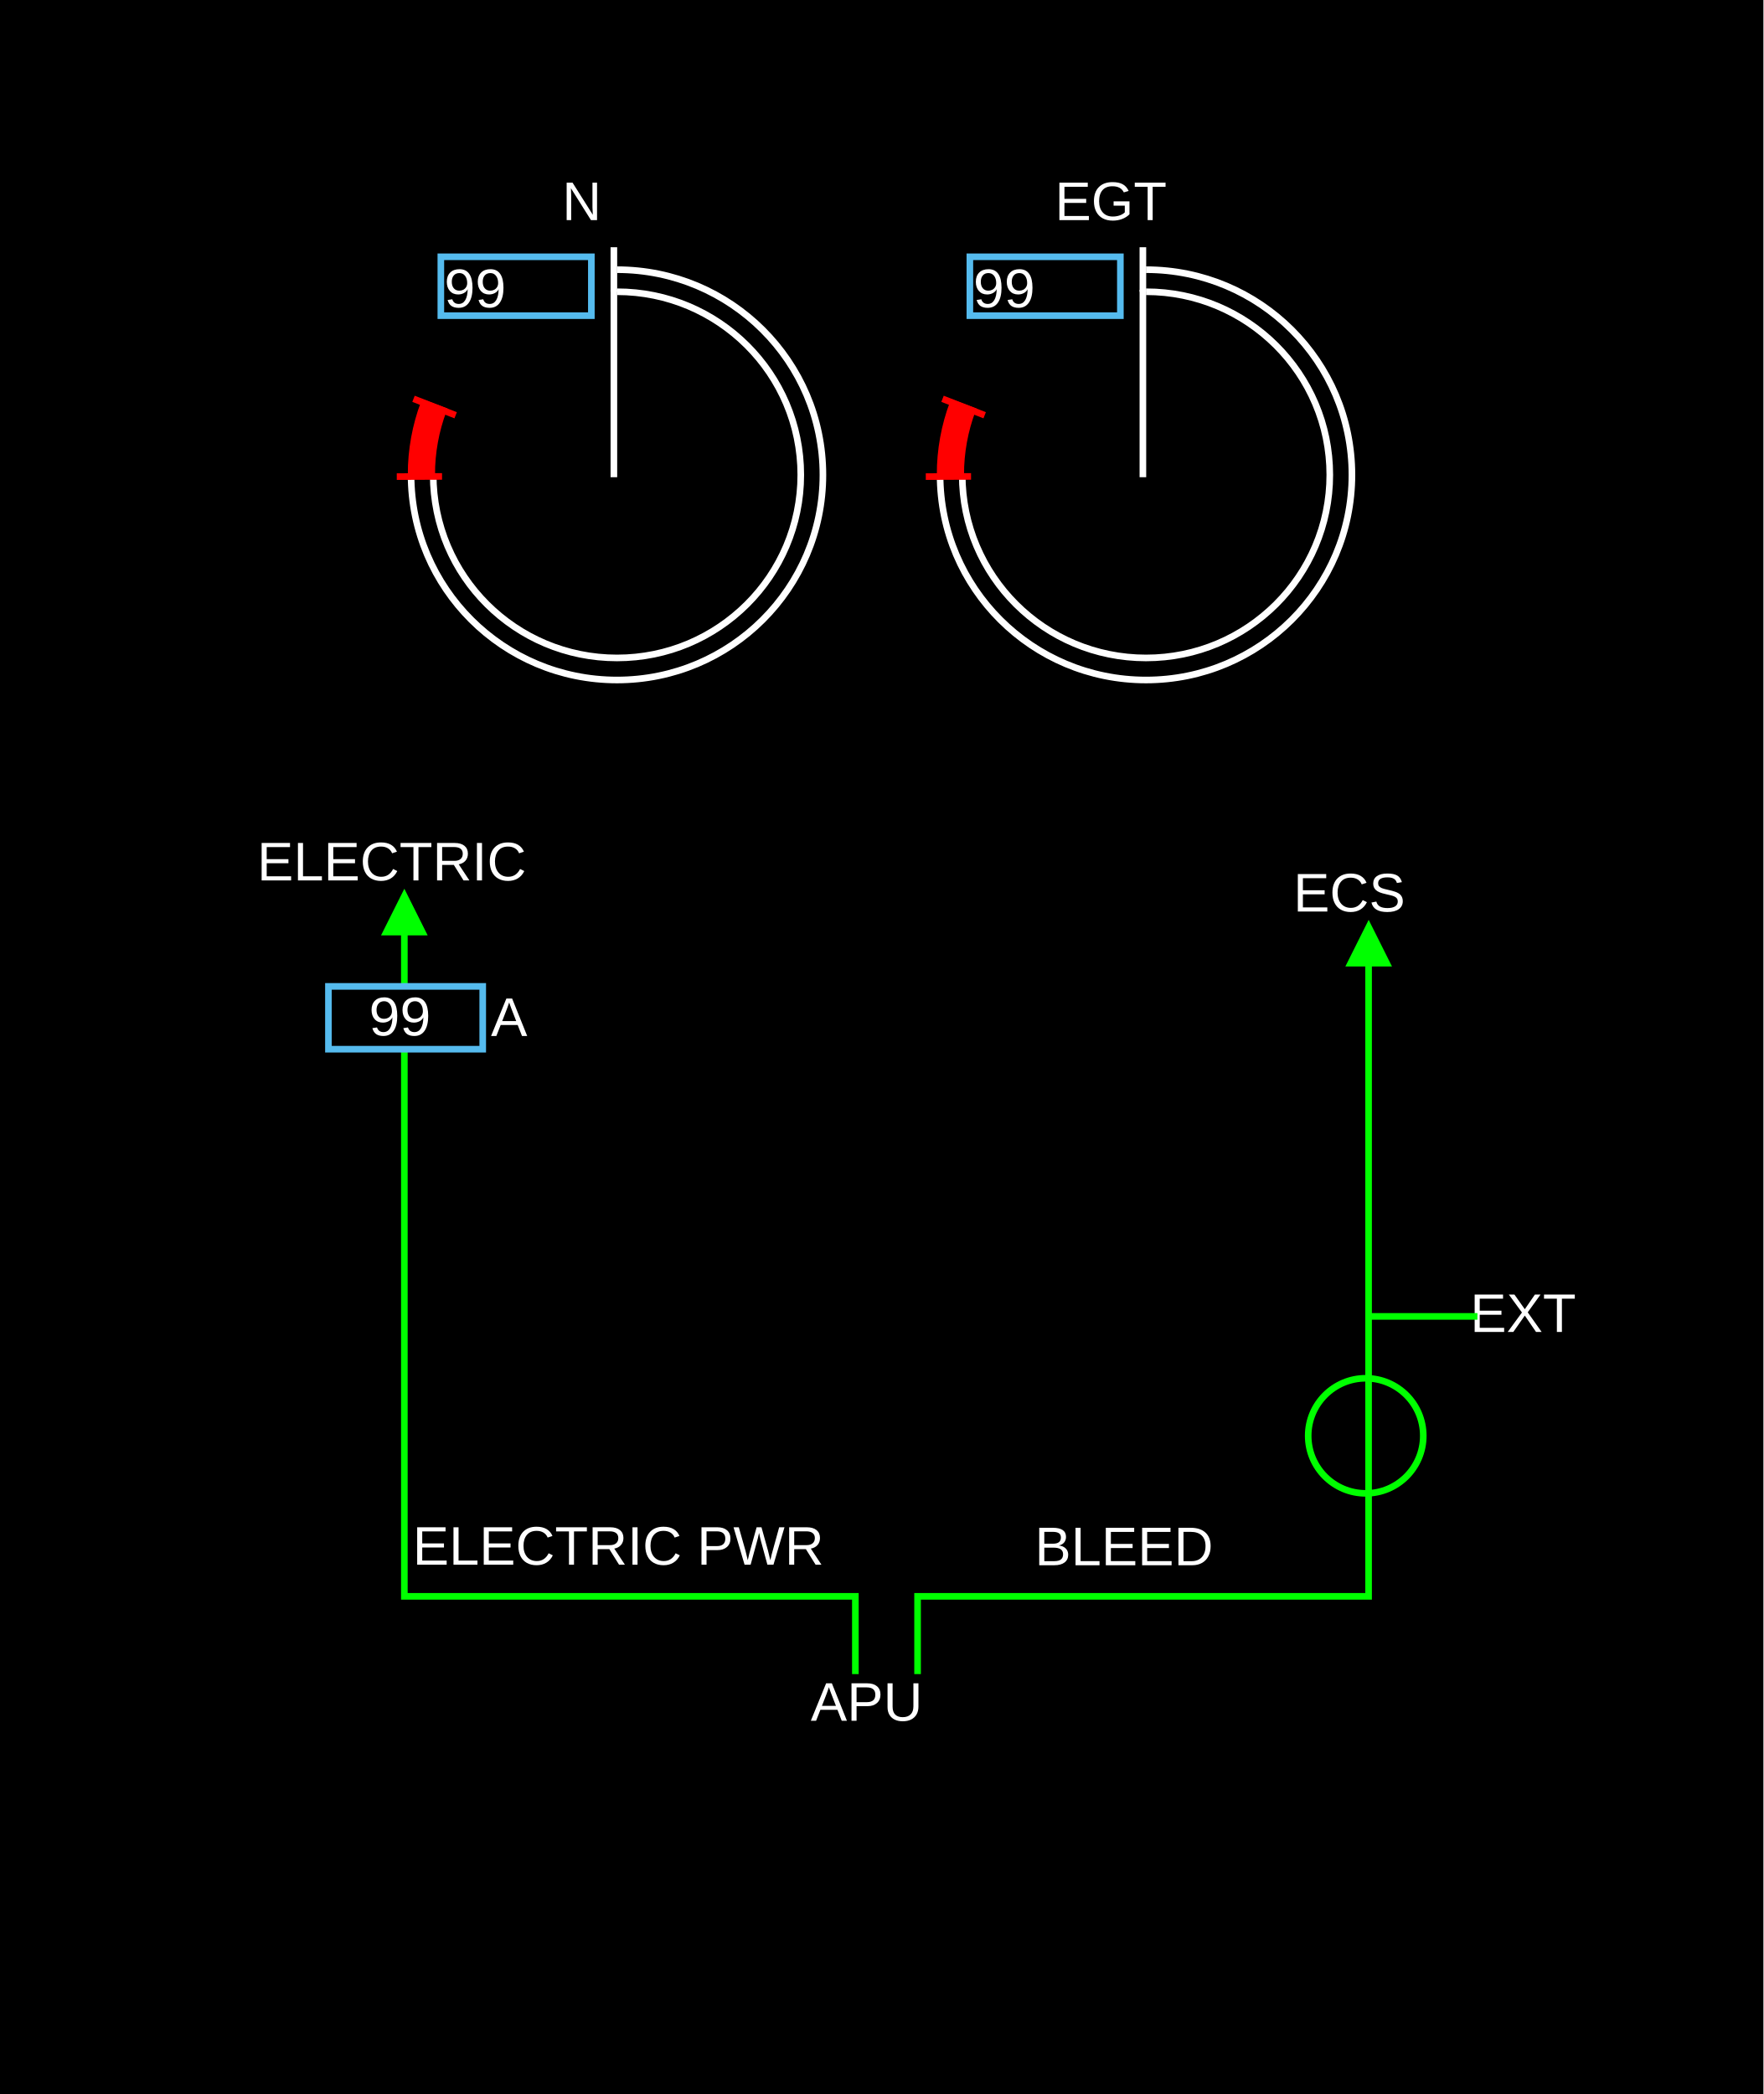
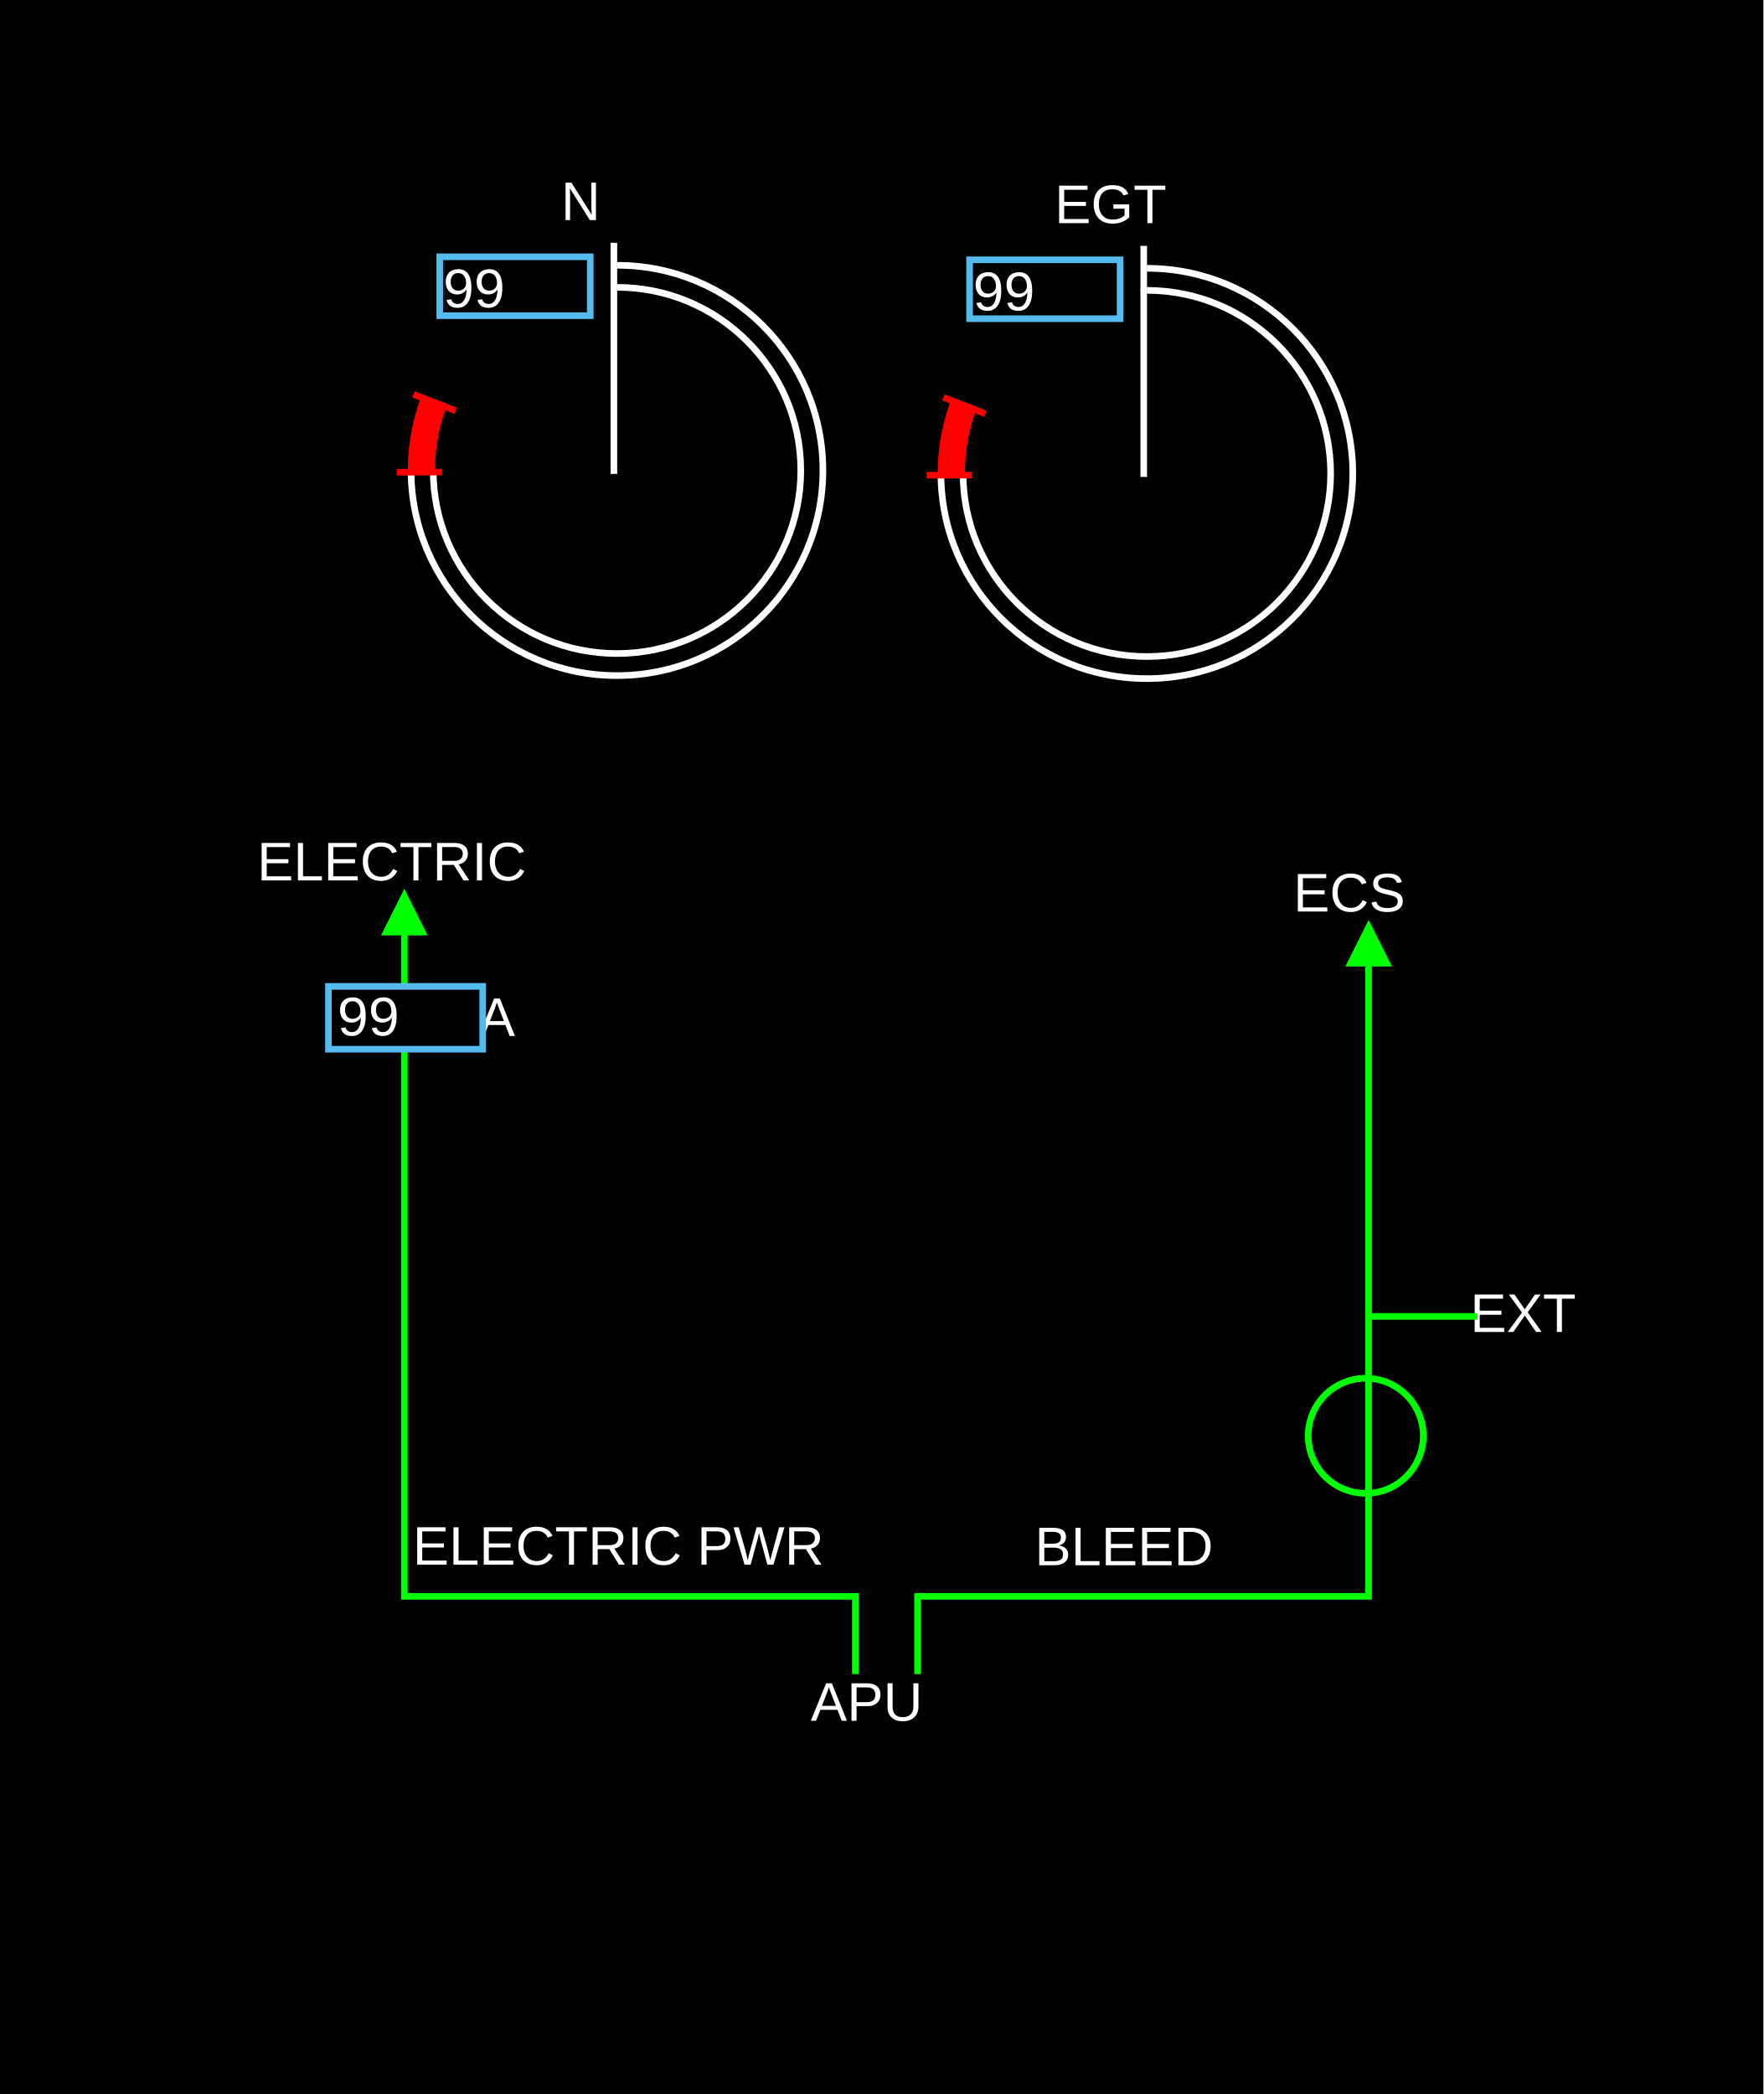
<svg xmlns="http://www.w3.org/2000/svg" id="svg2" version="1.1" width="800" height="950" viewBox="0 0 800 950">
  <defs id="defs6" />
  <rect style="fill:#000000" id="background" width="800" height="950" x="0" y="0" />
  <path style="fill:none;fill-rule:evenodd;stroke:#00ff00;stroke-width:3;stroke-linecap:butt;stroke-linejoin:miter;stroke-miterlimit:4;stroke-dasharray:none;stroke-opacity:1" d="m 183.444,416.043 0,308.18 204.611,0 0,35.278" id="path4306-6" />
  <path style="fill:#00ff00;fill-opacity:1;fill-rule:evenodd;stroke:none;stroke-width:1px;stroke-linecap:butt;stroke-linejoin:miter;stroke-opacity:1" d="m 183.444,403.195 -10.583,21.167 21.167,0 z" id="path4930" />
  <path style="fill:none;fill-opacity:1;stroke:#00ff00;stroke-width:3;stroke-miterlimit:4;stroke-dasharray:none;stroke-opacity:1" d="m 619.596,677.5 c -14.418,0 -26.105,-11.688 -26.105,-26.105 0,-14.418 11.688,-26.105 26.105,-26.105 14.418,0 26.105,11.688 26.105,26.105 0,14.418 -11.688,26.105 -26.105,26.105" id="path4868" />
  <text id="apuegt-7-2-3" y="399.426" x="186.083" style="font-style:normal;font-variant:normal;font-weight:normal;font-stretch:normal;font-size:20.05px;line-height:125%;font-family:'Liberation Sans';-inkscape-font-specification:'Liberation Sans';text-align:start;letter-spacing:0px;word-spacing:0px;writing-mode:lr-tb;text-anchor:start;display:inline;fill:#ffffff;fill-opacity:1;stroke:none" xml:space="preserve">
    <tspan y="399.426" x="186.083" id="tspan3800-5-7-6" style="font-style:normal;font-variant:normal;font-weight:normal;font-stretch:normal;font-size:24.694px;font-family:'Liberation Sans';-inkscape-font-specification:'Liberation Sans';text-align:center;text-anchor:middle">ELECTRIC</tspan>
  </text>
  <text id="apuegt-7-2-3-2" y="709.87" x="288.882" style="font-style:normal;font-variant:normal;font-weight:normal;font-stretch:normal;font-size:20.05px;line-height:125%;font-family:'Liberation Sans';-inkscape-font-specification:'Liberation Sans';text-align:start;letter-spacing:0px;word-spacing:0px;writing-mode:lr-tb;text-anchor:start;display:inline;fill:#ffffff;fill-opacity:1;stroke:none" xml:space="preserve">
    <tspan y="709.87" x="288.882" id="tspan3800-5-7-6-7" style="font-style:normal;font-variant:normal;font-weight:normal;font-stretch:normal;font-size:24.694px;font-family:'Liberation Sans';-inkscape-font-specification:'Liberation Sans';text-align:center;text-anchor:middle">ELECTRIC PWR</tspan>
  </text>
  <text id="apuegt-7-2-3-0" y="710.111" x="518.29" style="font-style:normal;font-variant:normal;font-weight:normal;font-stretch:normal;font-size:20.05px;line-height:125%;font-family:'Liberation Sans';-inkscape-font-specification:'Liberation Sans';text-align:start;letter-spacing:0px;word-spacing:0px;writing-mode:lr-tb;text-anchor:start;display:inline;fill:#ffffff;fill-opacity:1;stroke:none" xml:space="preserve">
    <tspan y="710.111" x="518.29" id="tspan3800-5-7-6-9" style="font-style:normal;font-variant:normal;font-weight:normal;font-stretch:normal;font-size:24.694px;font-family:'Liberation Sans';-inkscape-font-specification:'Liberation Sans';text-align:center;text-anchor:middle">BLEED</tspan>
  </text>
  <path style="fill:none;fill-rule:evenodd;stroke:#00ff00;stroke-width:3;stroke-linecap:butt;stroke-linejoin:miter;stroke-miterlimit:4;stroke-dasharray:none;stroke-opacity:1" d="m 416.278,759.5 0,-35.278 204.611,0 0,-296.333" id="path4306-6-6" />
  <path style="fill:#00ff00;fill-opacity:1;fill-rule:evenodd;stroke:none;stroke-width:1px;stroke-linecap:butt;stroke-linejoin:miter;stroke-opacity:1" d="m 620.933,417.305 10.583,21.167 -21.167,0 z" id="path4930-0" />
  <text id="apuegt-7-2-3-20" y="780.667" x="401.546" style="font-style:normal;font-variant:normal;font-weight:normal;font-stretch:normal;font-size:20.05px;line-height:125%;font-family:'Liberation Sans';-inkscape-font-specification:'Liberation Sans';text-align:start;letter-spacing:0px;word-spacing:0px;writing-mode:lr-tb;text-anchor:start;display:inline;fill:#ffffff;fill-opacity:1;stroke:none" xml:space="preserve">
    <tspan y="780.667" x="401.546" id="tspan3800-5-7-6-2" style="font-style:normal;font-variant:normal;font-weight:normal;font-stretch:normal;font-size:24.694px;font-family:'Liberation Sans';-inkscape-font-specification:'Liberation Sans';text-align:center;text-anchor:middle">APU</tspan>
  </text>
  <text id="apuegt-7-2-3-7" y="413.537" x="620.507" style="font-style:normal;font-variant:normal;font-weight:normal;font-stretch:normal;font-size:20.05px;line-height:125%;font-family:'Liberation Sans';-inkscape-font-specification:'Liberation Sans';text-align:start;letter-spacing:0px;word-spacing:0px;writing-mode:lr-tb;text-anchor:start;display:inline;fill:#ffffff;fill-opacity:1;stroke:none" xml:space="preserve">
    <tspan y="413.537" x="620.507" id="tspan3800-5-7-6-5" style="font-style:normal;font-variant:normal;font-weight:normal;font-stretch:normal;font-size:24.694px;font-family:'Liberation Sans';-inkscape-font-specification:'Liberation Sans';text-align:center;text-anchor:middle">ECS</tspan>
  </text>
-   <text id="apuegt-7-2-3-7-3" y="470" x="239.336" style="font-style:normal;font-variant:normal;font-weight:normal;font-stretch:normal;font-size:20.05px;line-height:125%;font-family:'Liberation Sans';-inkscape-font-specification:'Liberation Sans';text-align:start;letter-spacing:0px;word-spacing:0px;writing-mode:lr-tb;text-anchor:start;display:inline;fill:#ffffff;fill-opacity:1;stroke:none" xml:space="preserve">
-     <tspan y="470" x="239.336" id="tspan3800-5-7-6-5-6" style="font-style:normal;font-variant:normal;font-weight:normal;font-stretch:normal;font-size:24.694px;font-family:'Liberation Sans';-inkscape-font-specification:'Liberation Sans';text-align:center;text-anchor:middle">A</tspan>
-   </text>
  <text id="apuegt-7-2-3-0-3" y="604.278" x="699.351" style="font-style:normal;font-variant:normal;font-weight:normal;font-stretch:normal;font-size:20.05px;line-height:125%;font-family:'Liberation Sans';-inkscape-font-specification:'Liberation Sans';text-align:start;letter-spacing:0px;word-spacing:0px;writing-mode:lr-tb;text-anchor:start;display:inline;fill:#ffffff;fill-opacity:1;stroke:none" xml:space="preserve">
    <tspan y="604.278" x="699.351" id="tspan3800-5-7-6-9-6" style="font-style:normal;font-variant:normal;font-weight:normal;font-stretch:normal;font-size:24.694px;font-family:'Liberation Sans';-inkscape-font-specification:'Liberation Sans';text-align:center;text-anchor:middle">EXT</tspan>
  </text>
  <path style="fill:none;fill-rule:evenodd;stroke:#00ff00;stroke-width:3;stroke-linecap:butt;stroke-linejoin:miter;stroke-miterlimit:4;stroke-dasharray:none;stroke-opacity:1" d="m 620.889,597.222 49.389,0" id="path4306-6-6-5-8" />
-   <g id="g4472" transform="translate(0,11.5)">
-     <path id="rect3596-3-6-7-5" d="m 200,105 68.28,0 0,26.706 -68.28,0 z" style="fill:none;fill-rule:evenodd;stroke:#55bbee;stroke-width:3;stroke-linecap:butt;stroke-linejoin:miter;stroke-miterlimit:4;stroke-dasharray:none;stroke-opacity:1" />
-     <text transform="scale(1.009531,0.9905589)" xml:space="preserve" style="font-style:normal;font-variant:normal;font-weight:normal;font-stretch:normal;font-size:25.497px;line-height:125%;font-family:'Liberation Sans';-inkscape-font-specification:'Liberation Sans';text-align:start;letter-spacing:0px;word-spacing:0px;writing-mode:lr-tb;text-anchor:start;display:inline;fill:#ffffff;fill-opacity:1;stroke:none" x="262.853" y="129.129" id="readout_n">
-       <tspan style="font-size:25px;text-align:end;text-anchor:end" id="tspan3800-5-1" x="262.853" y="129.129">99</tspan>
+   <g id="g4380">
+     <text xml:space="preserve" style="font-style:normal;font-variant:normal;font-weight:normal;font-stretch:normal;font-size:20.05px;line-height:125%;font-family:'Liberation Sans';-inkscape-font-specification:'Liberation Sans';text-align:start;letter-spacing:0px;word-spacing:0px;writing-mode:lr-tb;text-anchor:start;display:inline;fill:#ffffff;fill-opacity:1;stroke:none" x="239.336" y="470" id="apuegt-7-2-3-7-3">
+       <tspan style="font-style:normal;font-variant:normal;font-weight:normal;font-stretch:normal;font-size:24.694px;font-family:'Liberation Sans';-inkscape-font-specification:'Liberation Sans';text-align:center;text-anchor:middle" id="tspan3800-5-7-6-5-6" x="239.336" y="470">A</tspan>
    </text>
-     <text xml:space="preserve" style="font-style:normal;font-variant:normal;font-weight:normal;font-stretch:normal;font-size:20.05px;line-height:125%;font-family:'Liberation Sans';-inkscape-font-specification:'Liberation Sans';text-align:start;letter-spacing:0px;word-spacing:0px;writing-mode:lr-tb;text-anchor:start;display:inline;fill:#ffffff;fill-opacity:1;stroke:none" x="277.893" y="88.36" id="apuegt-7-2-3-8">
-       <tspan style="font-style:normal;font-variant:normal;font-weight:normal;font-stretch:normal;font-size:24.694px;font-family:'Liberation Sans';-inkscape-font-specification:'Liberation Sans';text-align:center;text-anchor:middle" id="tspan3800-5-7-6-79" x="277.893" y="88.36">N</tspan>
+     <path style="fill:#000000;fill-opacity:1;fill-rule:evenodd;stroke:#55bbee;stroke-width:3;stroke-linecap:butt;stroke-linejoin:miter;stroke-miterlimit:4;stroke-dasharray:none;stroke-opacity:1" d="m 149,447.5 70,0 0,28.5 -70,0 z" id="path4517" />
+     <text id="readout_a" y="474.235" x="214.866" style="font-style:normal;font-variant:normal;font-weight:normal;font-stretch:normal;font-size:25.497px;line-height:125%;font-family:'Liberation Sans';-inkscape-font-specification:'Liberation Sans';text-align:start;letter-spacing:0px;word-spacing:0px;writing-mode:lr-tb;text-anchor:start;display:inline;fill:#ffffff;fill-opacity:1;stroke:none" xml:space="preserve" transform="scale(1.009531,0.9905589)">
+       <tspan y="474.235" x="214.866" id="tspan4521" style="font-size:25px;text-align:end;text-anchor:end">99</tspan>
    </text>
-     <path id="path4644" style="fill:none;stroke:#ffffff;stroke-width:3;stroke-linecap:butt;stroke-linejoin:miter;stroke-miterlimit:4;stroke-dasharray:none;stroke-opacity:1" d="m 278.5,205 0,-85" />
-     <g transform="translate(0,-1.5)" id="g4464">
-       <path id="path4323" style="fill:none;stroke:#ffffff;stroke-width:3;stroke-linecap:butt;stroke-linejoin:miter;stroke-miterlimit:4;stroke-dasharray:none;stroke-opacity:1" d="m 278.496,102.165 0,20.195" />
-       <path d="m 186.495,205.43 c 0,51.395 41.821,93.07 93.417,93.07 51.604,0 93.425,-41.675 93.425,-93.07 0,-51.412 -41.821,-93.08 -93.425,-93.08 m -83.373,93.08 c 0,45.874 37.327,83.063 83.373,83.063 46.053,0 83.383,-37.189 83.383,-83.063 0,-45.882 -37.33,-83.073 -83.383,-83.073" style="fill:none;stroke:#ffffff;stroke-width:3;stroke-linecap:butt;stroke-linejoin:miter;stroke-miterlimit:4;stroke-dasharray:none;stroke-opacity:1" id="path4782" />
-       <path d="m 180.006,206.227 20.536,-0.082" style="fill:none;stroke:#ff0000;stroke-width:3;stroke-linecap:butt;stroke-linejoin:miter;stroke-miterlimit:4;stroke-dasharray:none;stroke-opacity:1" id="path4786" />
-       <g id="OverloadN">
-         <path id="path4778" style="fill:#ff0000;fill-opacity:1;fill-rule:nonzero;stroke:#ff0000;stroke-width:3;stroke-linecap:butt;stroke-linejoin:miter;stroke-miterlimit:4;stroke-dasharray:none;stroke-opacity:1" d="m 195.839,205.43 c 0,-10.285 1.858,-20.131 5.252,-29.232 l -8.756,-3.254 c -3.775,10.116 -5.84,21.058 -5.84,32.486 l 9.344,0 z" />
-         <path id="path4790" style="fill:none;stroke:#ff0000;stroke-width:3;stroke-linecap:butt;stroke-linejoin:miter;stroke-miterlimit:4;stroke-dasharray:none;stroke-opacity:1" d="m 187.602,170.925 19.12,7.471" />
-       </g>
+   </g>
+   <g id="g4308">
+     <path id="rect3596-3-6-7-5" d="m 199.5,116.5 68.28,0 0,26.706 -68.28,0 z" style="fill:none;fill-rule:evenodd;stroke:#55bbee;stroke-width:3;stroke-linecap:butt;stroke-linejoin:miter;stroke-miterlimit:4;stroke-dasharray:none;stroke-opacity:1" />
+     <text transform="scale(1.009531,0.9905589)" xml:space="preserve" style="font-style:normal;font-variant:normal;font-weight:normal;font-stretch:normal;font-size:25.497px;line-height:125%;font-family:'Liberation Sans';-inkscape-font-specification:'Liberation Sans';text-align:start;letter-spacing:0px;word-spacing:0px;writing-mode:lr-tb;text-anchor:start;display:inline;fill:#ffffff;fill-opacity:1;stroke:none" x="262.358" y="140.738" id="readout_n">
+       <tspan style="font-size:25px;text-align:end;text-anchor:end" id="tspan3800-5-1" x="262.358" y="140.738">99</tspan>
+     </text>
+     <text xml:space="preserve" style="font-style:normal;font-variant:normal;font-weight:normal;font-stretch:normal;font-size:20.05px;line-height:125%;font-family:'Liberation Sans';-inkscape-font-specification:'Liberation Sans';text-align:start;letter-spacing:0px;word-spacing:0px;writing-mode:lr-tb;text-anchor:start;display:inline;fill:#ffffff;fill-opacity:1;stroke:none" x="277.393" y="99.86" id="apuegt-7-2-3-8">
+       <tspan style="font-style:normal;font-variant:normal;font-weight:normal;font-stretch:normal;font-size:24.694px;font-family:'Liberation Sans';-inkscape-font-specification:'Liberation Sans';text-align:center;text-anchor:middle" id="tspan3800-5-7-6-79" x="277.393" y="99.86">N</tspan>
+     </text>
+     <path d="m 278.496,110.165 0,20.195" style="fill:none;stroke:#ffffff;stroke-width:3;stroke-linecap:butt;stroke-linejoin:miter;stroke-miterlimit:4;stroke-dasharray:none;stroke-opacity:1" id="path4323" />
+     <path id="path4782" style="fill:none;stroke:#ffffff;stroke-width:3;stroke-linecap:butt;stroke-linejoin:miter;stroke-miterlimit:4;stroke-dasharray:none;stroke-opacity:1" d="m 186.495,213.43 c 0,51.395 41.821,93.07 93.417,93.07 51.604,0 93.425,-41.675 93.425,-93.07 0,-51.412 -41.821,-93.08 -93.425,-93.08 m -83.373,93.08 c 0,45.874 37.327,83.063 83.373,83.063 46.053,0 83.383,-37.189 83.383,-83.063 0,-45.882 -37.33,-83.073 -83.383,-83.073" />
+     <path id="path4786" style="fill:none;stroke:#ff0000;stroke-width:3;stroke-linecap:butt;stroke-linejoin:miter;stroke-miterlimit:4;stroke-dasharray:none;stroke-opacity:1" d="m 180.006,214.227 20.536,-0.082" />
+     <g transform="translate(2.95e-6,8)" id="OverloadN">
+       <path d="m 195.839,205.43 c 0,-10.285 1.858,-20.131 5.252,-29.232 l -8.756,-3.254 c -3.775,10.116 -5.84,21.058 -5.84,32.486 l 9.344,0 z" style="fill:#ff0000;fill-opacity:1;fill-rule:nonzero;stroke:#ff0000;stroke-width:3;stroke-linecap:butt;stroke-linejoin:miter;stroke-miterlimit:4;stroke-dasharray:none;stroke-opacity:1" id="path4778" />
+       <path d="m 187.602,170.925 19.12,7.471" style="fill:none;stroke:#ff0000;stroke-width:3;stroke-linecap:butt;stroke-linejoin:miter;stroke-miterlimit:4;stroke-dasharray:none;stroke-opacity:1" id="path4790" />
    </g>
+     <path style="fill:none;stroke:#ffffff;stroke-width:3;stroke-miterlimit:4;stroke-dasharray:none" d="m 278.5,215 0,-85" id="dial_n" />
  </g>
-   <g transform="translate(240,11.5)" id="g4184">
-     <path style="fill:none;fill-rule:evenodd;stroke:#55bbee;stroke-width:3;stroke-linecap:butt;stroke-linejoin:miter;stroke-miterlimit:4;stroke-dasharray:none;stroke-opacity:1" d="m 200,105 68.28,0 0,26.706 -68.28,0 z" id="path4186" />
-     <text id="text4188" y="129.129" x="262.853" style="font-style:normal;font-variant:normal;font-weight:normal;font-stretch:normal;font-size:25.497px;line-height:125%;font-family:'Liberation Sans';-inkscape-font-specification:'Liberation Sans';text-align:start;letter-spacing:0px;word-spacing:0px;writing-mode:lr-tb;text-anchor:start;display:inline;fill:#ffffff;fill-opacity:1;stroke:none" xml:space="preserve" transform="scale(1.009531,0.9905589)">
-       <tspan y="129.129" x="262.853" id="tspan4190" style="font-size:25px;text-align:end;text-anchor:end">99</tspan>
+   <g id="g4366">
+     <path style="fill:none;fill-rule:evenodd;stroke:#55bbee;stroke-width:3;stroke-linecap:butt;stroke-linejoin:miter;stroke-miterlimit:4;stroke-dasharray:none;stroke-opacity:1" d="m 439.884,117.871 68.28,0 0,26.706 -68.28,0 z" id="path4222" />
+     <text id="readout_egt" y="142.122" x="500.473" style="font-style:normal;font-variant:normal;font-weight:normal;font-stretch:normal;font-size:25.497px;line-height:125%;font-family:'Liberation Sans';-inkscape-font-specification:'Liberation Sans';text-align:start;letter-spacing:0px;word-spacing:0px;writing-mode:lr-tb;text-anchor:start;display:inline;fill:#ffffff;fill-opacity:1;stroke:none" xml:space="preserve" transform="scale(1.009531,0.9905589)">
+       <tspan y="142.122" x="500.473" id="tspan4226" style="font-size:25px;text-align:end;text-anchor:end">99</tspan>
    </text>
-     <text id="text4192" y="88.36" x="277.893" style="font-style:normal;font-variant:normal;font-weight:normal;font-stretch:normal;font-size:20.05px;line-height:125%;font-family:'Liberation Sans';-inkscape-font-specification:'Liberation Sans';text-align:start;letter-spacing:0px;word-spacing:0px;writing-mode:lr-tb;text-anchor:start;display:inline;fill:#ffffff;fill-opacity:1;stroke:none" xml:space="preserve">
-       <tspan y="88.36" x="277.893" id="tspan4194" style="font-style:normal;font-variant:normal;font-weight:normal;font-stretch:normal;font-size:24.694px;font-family:'Liberation Sans';-inkscape-font-specification:'Liberation Sans';text-align:center;text-anchor:middle">EGT</tspan>
+     <text id="text4228" y="101.23" x="517.778" style="font-style:normal;font-variant:normal;font-weight:normal;font-stretch:normal;font-size:20.05px;line-height:125%;font-family:'Liberation Sans';-inkscape-font-specification:'Liberation Sans';text-align:start;letter-spacing:0px;word-spacing:0px;writing-mode:lr-tb;text-anchor:start;display:inline;fill:#ffffff;fill-opacity:1;stroke:none" xml:space="preserve">
+       <tspan y="101.23" x="517.778" id="tspan4230" style="font-style:normal;font-variant:normal;font-weight:normal;font-stretch:normal;font-size:24.694px;font-family:'Liberation Sans';-inkscape-font-specification:'Liberation Sans';text-align:center;text-anchor:middle">EGT</tspan>
    </text>
-     <path d="m 278.5,205 0,-85" style="fill:none;stroke:#ffffff;stroke-width:3;stroke-linecap:butt;stroke-linejoin:miter;stroke-miterlimit:4;stroke-dasharray:none;stroke-opacity:1" id="path4196" />
-     <g id="g4198" transform="translate(0,-1.5)">
-       <path d="m 278.496,102.165 0,20.195" style="fill:none;stroke:#ffffff;stroke-width:3;stroke-linecap:butt;stroke-linejoin:miter;stroke-miterlimit:4;stroke-dasharray:none;stroke-opacity:1" id="path4200" />
-       <path id="path4202" style="fill:none;stroke:#ffffff;stroke-width:3;stroke-linecap:butt;stroke-linejoin:miter;stroke-miterlimit:4;stroke-dasharray:none;stroke-opacity:1" d="m 186.495,205.43 c 0,51.395 41.821,93.07 93.417,93.07 51.604,0 93.425,-41.675 93.425,-93.07 0,-51.412 -41.821,-93.08 -93.425,-93.08 m -83.373,93.08 c 0,45.874 37.327,83.063 83.373,83.063 46.053,0 83.383,-37.189 83.383,-83.063 0,-45.882 -37.33,-83.073 -83.383,-83.073" />
-       <path id="path4204" style="fill:none;stroke:#ff0000;stroke-width:3;stroke-linecap:butt;stroke-linejoin:miter;stroke-miterlimit:4;stroke-dasharray:none;stroke-opacity:1" d="m 180.006,206.227 20.536,-0.082" />
-       <g id="OverloadEGT">
-         <path d="m 195.839,205.43 c 0,-10.285 1.858,-20.131 5.252,-29.232 l -8.756,-3.254 c -3.775,10.116 -5.84,21.058 -5.84,32.486 l 9.344,0 z" style="fill:#ff0000;fill-opacity:1;fill-rule:nonzero;stroke:#ff0000;stroke-width:3;stroke-linecap:butt;stroke-linejoin:miter;stroke-miterlimit:4;stroke-dasharray:none;stroke-opacity:1" id="path4208" />
-         <path d="m 187.602,170.925 19.12,7.471" style="fill:none;stroke:#ff0000;stroke-width:3;stroke-linecap:butt;stroke-linejoin:miter;stroke-miterlimit:4;stroke-dasharray:none;stroke-opacity:1" id="path4210" />
-       </g>
+     <path id="path4234" style="fill:none;stroke:#ffffff;stroke-width:3;stroke-linecap:butt;stroke-linejoin:miter;stroke-miterlimit:4;stroke-dasharray:none;stroke-opacity:1" d="m 518.881,111.536 0,20.195" />
+     <path d="m 426.88,214.801 c 0,51.395 41.821,93.07 93.417,93.07 51.604,0 93.425,-41.675 93.425,-93.07 0,-51.412 -41.821,-93.08 -93.425,-93.08 m -83.373,93.08 c 0,45.874 37.327,83.063 83.373,83.063 46.053,0 83.383,-37.189 83.383,-83.063 0,-45.882 -37.33,-83.073 -83.383,-83.073" style="fill:none;stroke:#ffffff;stroke-width:3;stroke-linecap:butt;stroke-linejoin:miter;stroke-miterlimit:4;stroke-dasharray:none;stroke-opacity:1" id="path4236" />
+     <path d="m 420.39,215.598 20.536,-0.082" style="fill:none;stroke:#ff0000;stroke-width:3;stroke-linecap:butt;stroke-linejoin:miter;stroke-miterlimit:4;stroke-dasharray:none;stroke-opacity:1" id="path4238" />
+     <g transform="translate(240.3845,9.370769)" id="OverloadEGT">
+       <path id="path4242" style="fill:#ff0000;fill-opacity:1;fill-rule:nonzero;stroke:#ff0000;stroke-width:3;stroke-linecap:butt;stroke-linejoin:miter;stroke-miterlimit:4;stroke-dasharray:none;stroke-opacity:1" d="m 195.839,205.43 c 0,-10.285 1.858,-20.131 5.252,-29.232 l -8.756,-3.254 c -3.775,10.116 -5.84,21.058 -5.84,32.486 l 9.344,0 z" />
+       <path id="path4244" style="fill:none;stroke:#ff0000;stroke-width:3;stroke-linecap:butt;stroke-linejoin:miter;stroke-miterlimit:4;stroke-dasharray:none;stroke-opacity:1" d="m 187.602,170.925 19.12,7.471" />
    </g>
+     <path id="dial_egt" d="m 518.884,216.371 0,-85" style="fill:none;stroke:#ffffff;stroke-width:3;stroke-miterlimit:4;stroke-dasharray:none" />
  </g>
-   <path id="path4517" d="m 149,447.5 70,0 0,28.5 -70,0 z" style="fill:#000000;fill-opacity:1;fill-rule:evenodd;stroke:#55bbee;stroke-width:3;stroke-linecap:butt;stroke-linejoin:miter;stroke-miterlimit:4;stroke-dasharray:none;stroke-opacity:1" />
-   <text transform="scale(1.009531,0.9905589)" xml:space="preserve" style="font-style:normal;font-variant:normal;font-weight:normal;font-stretch:normal;font-size:25.497px;line-height:125%;font-family:'Liberation Sans';-inkscape-font-specification:'Liberation Sans';text-align:start;letter-spacing:0px;word-spacing:0px;writing-mode:lr-tb;text-anchor:start;display:inline;fill:#ffffff;fill-opacity:1;stroke:none" x="214.866" y="474.235" id="text4519">
-     <tspan style="font-size:25px;text-align:end;text-anchor:end" id="tspan4521" x="214.866" y="474.235">99</tspan>
-   </text>
</svg>
